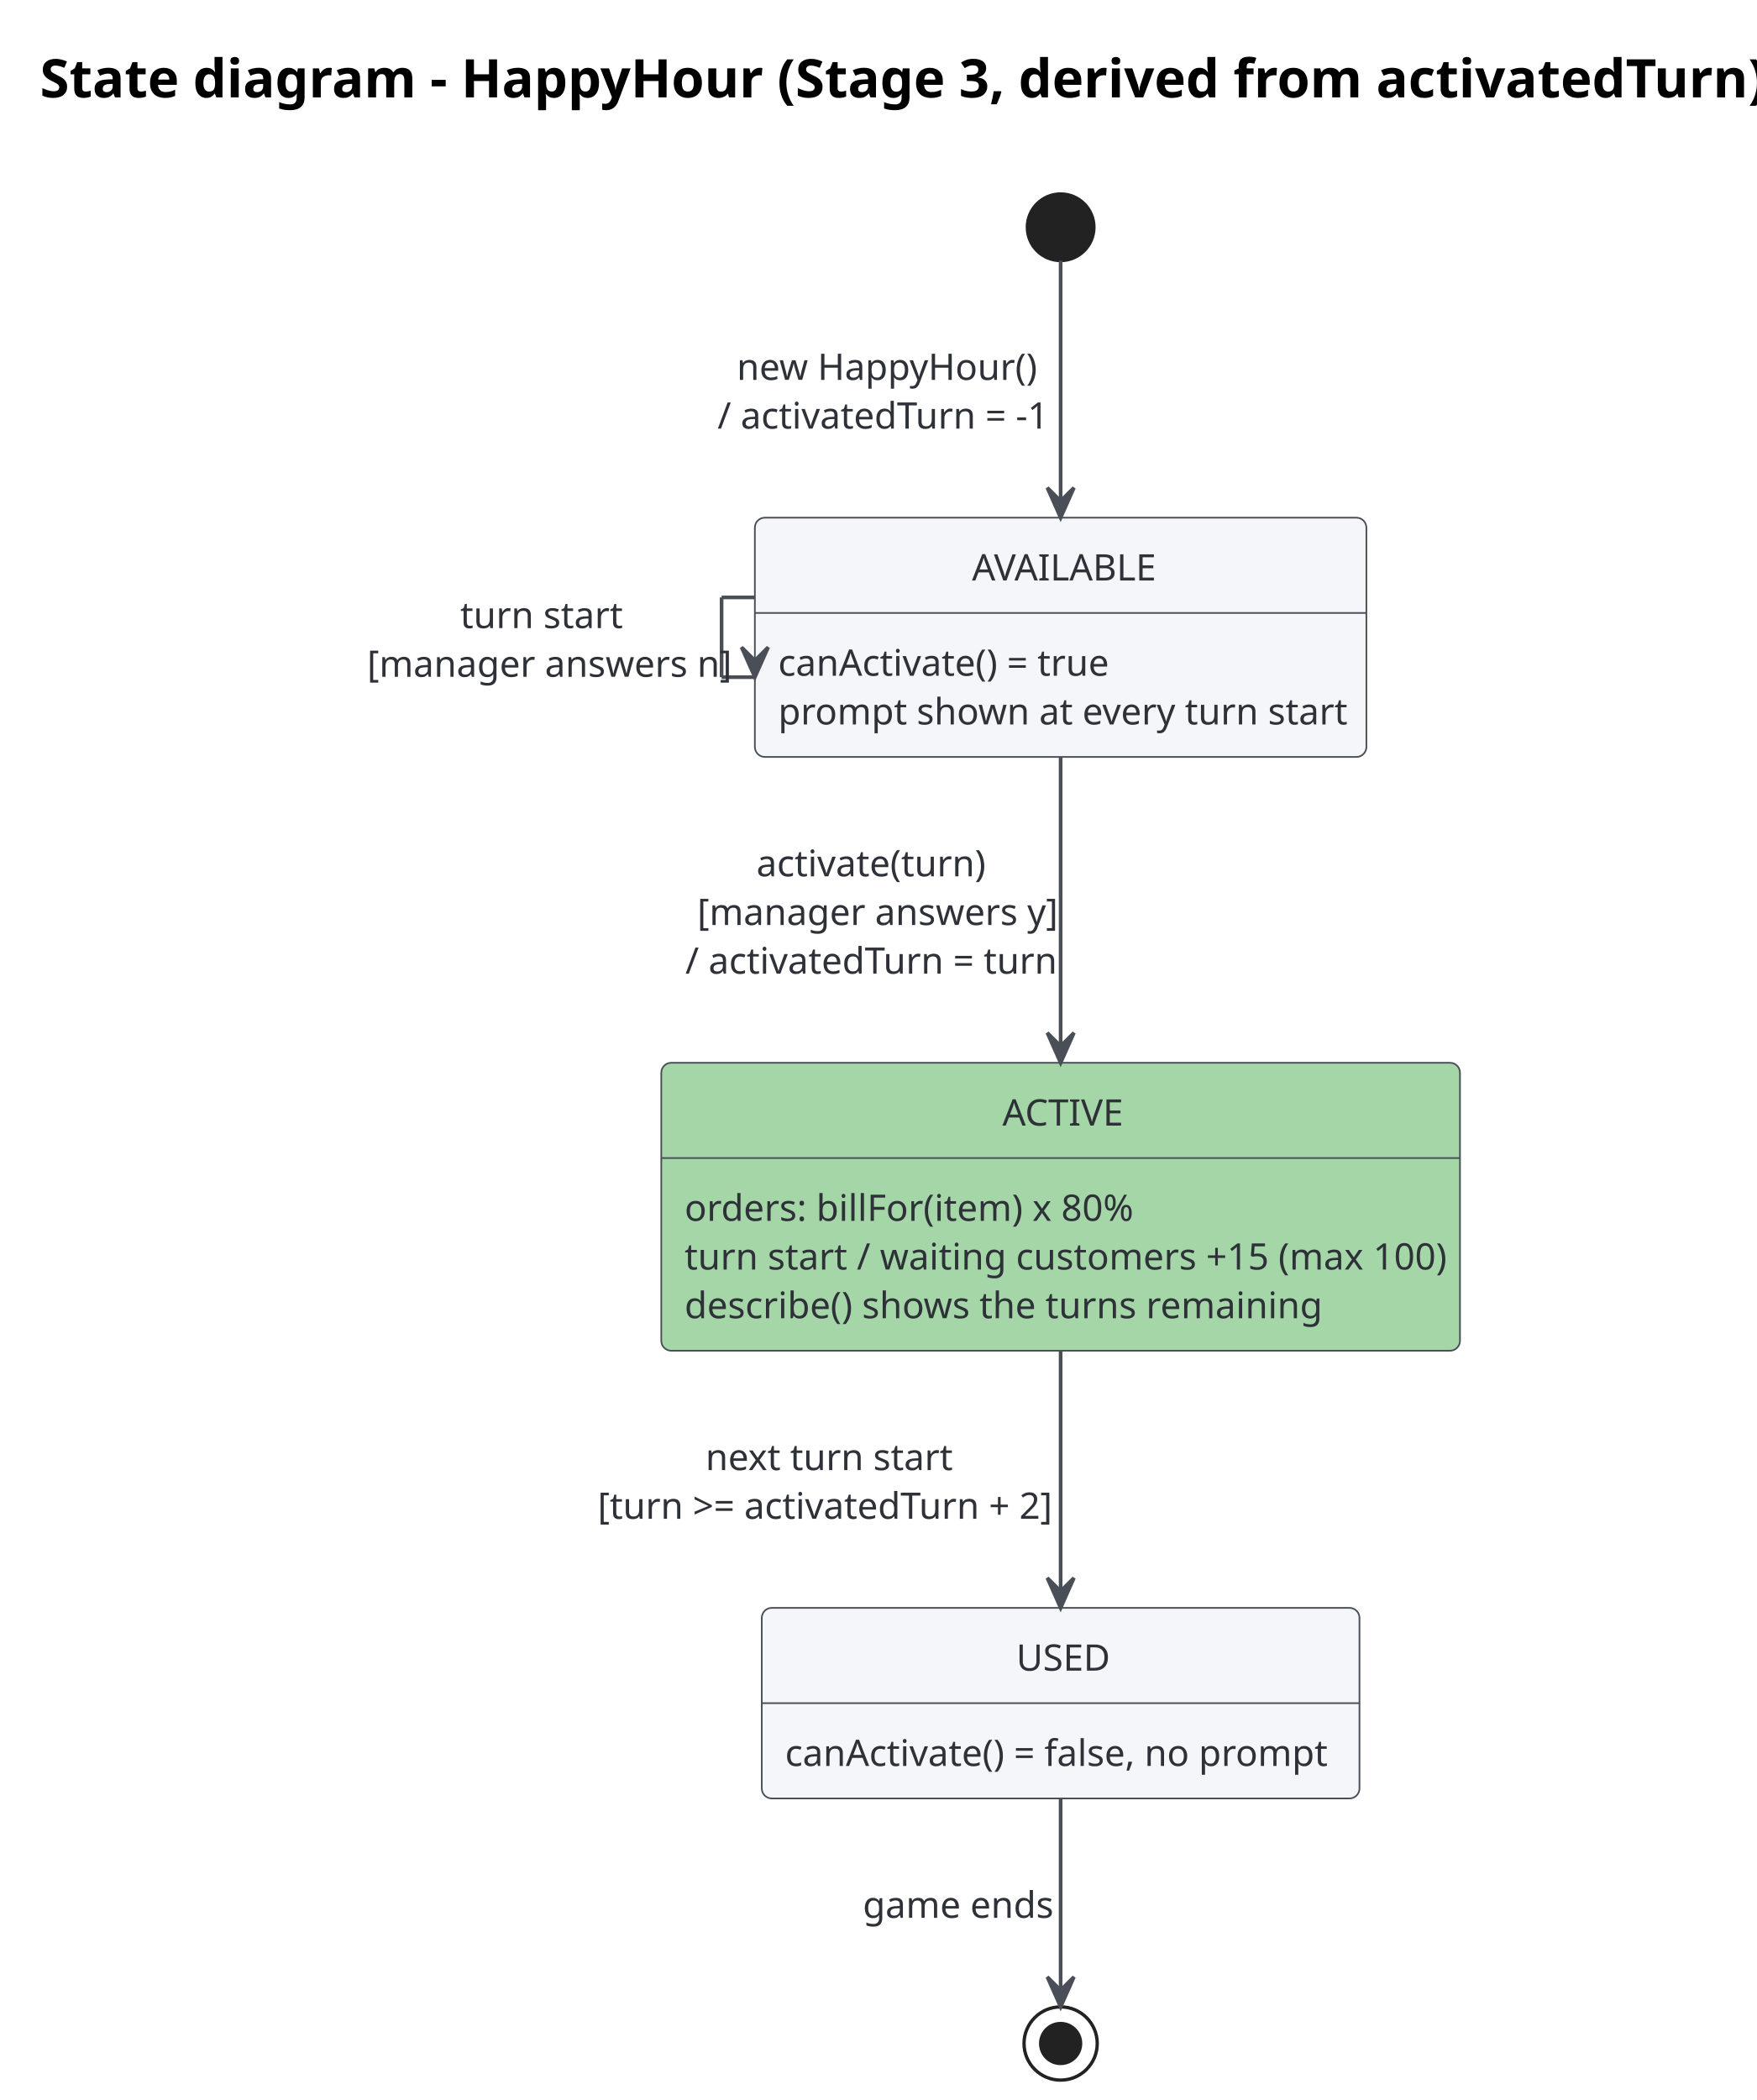
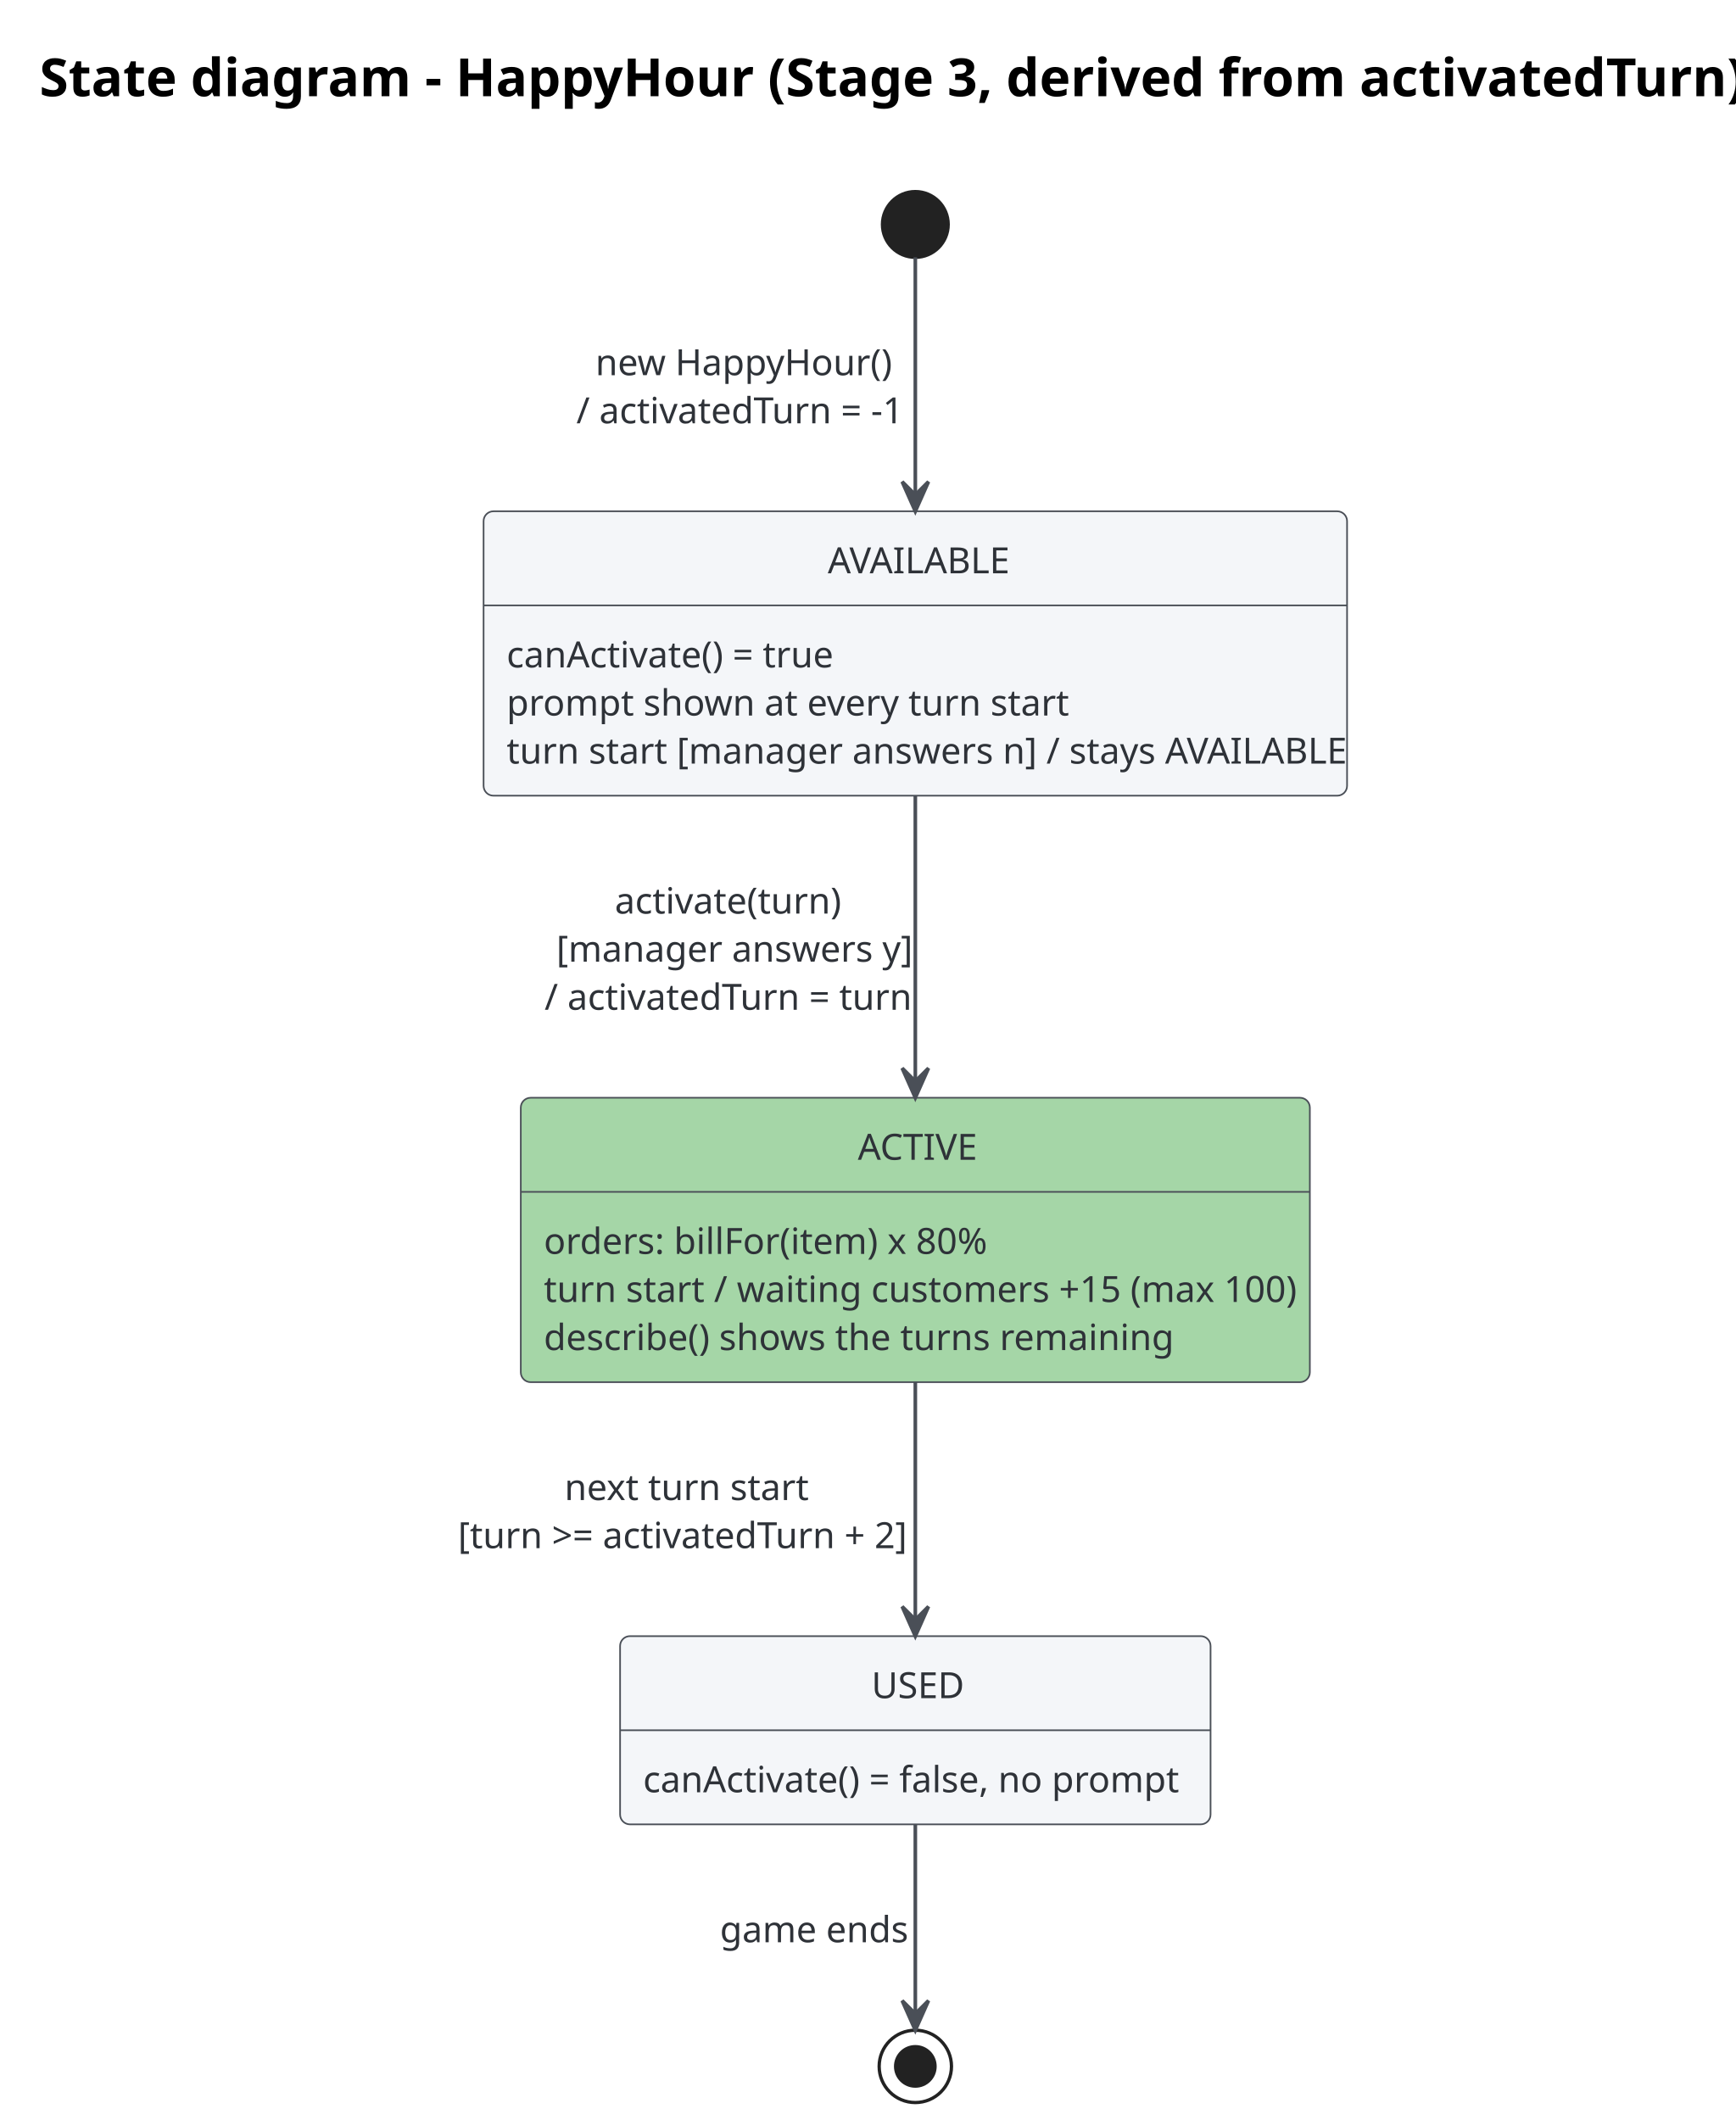
- <svg xmlns="http://www.w3.org/2000/svg" contentStyleType="text/css" data-diagram-type="STATE" height="723.021px" preserveAspectRatio="none" style="width:605px;height:723px;background:#FFFFFF;" version="1.1" viewBox="0 0 605 723" width="605px" zoomAndPan="magnify">
+ <svg xmlns="http://www.w3.org/2000/svg" contentStyleType="text/css" data-diagram-type="STATE" height="739.062px" preserveAspectRatio="none" style="width:605px;height:739px;background:#FFFFFF;" version="1.1" viewBox="0 0 605 739" width="605px" zoomAndPan="magnify">
  <defs />
  <g>
    <text fill="#000000" font-family="Segoe UI" font-size="18.333" font-weight="bold" lengthAdjust="spacing" textLength="568.423" x="13.75" y="33.533">State diagram - HappyHour (Stage 3, derived from activatedTurn)</text>
    <g id="AVAILABLE">
-       <rect fill="#F4F6F9" height="82.377" rx="3.438" ry="3.438" style="stroke:#4A4F57;stroke-width:0.573;" width="210.574" x="259.931" y="178.226" />
-       <line style="stroke:#4A4F57;stroke-width:0.573;" x1="259.931" x2="470.506" y1="211.032" y2="211.032" />
-       <text fill="#2E3238" font-family="Segoe UI" font-size="12.604" lengthAdjust="spacing" textLength="61.039" x="334.699" y="199.848">AVAILABLE</text>
-       <text fill="#2E3238" font-family="Segoe UI" font-size="12.604" lengthAdjust="spacing" textLength="109.468" x="267.952" y="232.655">canActivate() = true</text>
-       <text fill="#2E3238" font-family="Segoe UI" font-size="12.604" lengthAdjust="spacing" textLength="183.074" x="267.952" y="249.419">prompt shown at every turn start</text>
+       <rect fill="#F4F6F9" height="99.141" rx="3.438" ry="3.438" style="stroke:#4A4F57;stroke-width:0.573;" width="300.976" x="168.553" y="178.226" />
+       <line style="stroke:#4A4F57;stroke-width:0.573;" x1="168.553" x2="469.529" y1="211.032" y2="211.032" />
+       <text fill="#2E3238" font-family="Segoe UI" font-size="12.604" lengthAdjust="spacing" textLength="61.039" x="288.521" y="199.848">AVAILABLE</text>
+       <text fill="#2E3238" font-family="Segoe UI" font-size="12.604" lengthAdjust="spacing" textLength="109.468" x="176.574" y="232.655">canActivate() = true</text>
+       <text fill="#2E3238" font-family="Segoe UI" font-size="12.604" lengthAdjust="spacing" textLength="183.074" x="176.574" y="249.419">prompt shown at every turn start</text>
+       <text fill="#2E3238" font-family="Segoe UI" font-size="12.604" lengthAdjust="spacing" textLength="273.476" x="176.574" y="266.184">turn start [manager answers n] / stays AVAILABLE</text>
    </g>
    <g id="ACTIVE">
-       <rect fill="#A5D6A7" height="99.141" rx="3.438" ry="3.438" style="stroke:#4A4F57;stroke-width:0.573;" width="275.029" x="227.704" y="365.897" />
-       <line style="stroke:#4A4F57;stroke-width:0.573;" x1="227.704" x2="502.733" y1="398.703" y2="398.703" />
-       <text fill="#2E3238" font-family="Segoe UI" font-size="12.604" lengthAdjust="spacing" textLength="40.096" x="345.171" y="387.519">ACTIVE</text>
-       <text fill="#2E3238" font-family="Segoe UI" font-size="12.604" lengthAdjust="spacing" textLength="145.157" x="235.725" y="420.325">orders: billFor(item) x 80%</text>
-       <text fill="#2E3238" font-family="Segoe UI" font-size="12.604" lengthAdjust="spacing" textLength="247.529" x="235.725" y="437.089">turn start / waiting customers +15 (max 100)</text>
-       <text fill="#2E3238" font-family="Segoe UI" font-size="12.604" lengthAdjust="spacing" textLength="204.658" x="235.725" y="453.854">describe() shows the turns remaining</text>
+       <rect fill="#A5D6A7" height="99.141" rx="3.438" ry="3.438" style="stroke:#4A4F57;stroke-width:0.573;" width="275.029" x="181.526" y="382.661" />
+       <line style="stroke:#4A4F57;stroke-width:0.573;" x1="181.526" x2="456.555" y1="415.467" y2="415.467" />
+       <text fill="#2E3238" font-family="Segoe UI" font-size="12.604" lengthAdjust="spacing" textLength="40.096" x="298.993" y="404.283">ACTIVE</text>
+       <text fill="#2E3238" font-family="Segoe UI" font-size="12.604" lengthAdjust="spacing" textLength="145.157" x="189.547" y="437.089">orders: billFor(item) x 80%</text>
+       <text fill="#2E3238" font-family="Segoe UI" font-size="12.604" lengthAdjust="spacing" textLength="247.529" x="189.547" y="453.854">turn start / waiting customers +15 (max 100)</text>
+       <text fill="#2E3238" font-family="Segoe UI" font-size="12.604" lengthAdjust="spacing" textLength="204.658" x="189.547" y="470.619">describe() shows the turns remaining</text>
    </g>
    <g id="USED">
-       <rect fill="#F4F6F9" height="65.612" rx="3.438" ry="3.438" style="stroke:#4A4F57;stroke-width:0.573;" width="205.811" x="262.313" y="553.567" />
-       <line style="stroke:#4A4F57;stroke-width:0.573;" x1="262.313" x2="468.124" y1="586.374" y2="586.374" />
-       <text fill="#2E3238" font-family="Segoe UI" font-size="12.604" lengthAdjust="spacing" textLength="30.569" x="349.934" y="575.189">USED</text>
-       <text fill="#2E3238" font-family="Segoe UI" font-size="12.604" lengthAdjust="spacing" textLength="178.311" x="270.334" y="607.995">canActivate() = false, no prompt</text>
+       <rect fill="#F4F6F9" height="65.612" rx="3.438" ry="3.438" style="stroke:#4A4F57;stroke-width:0.573;" width="205.811" x="216.135" y="570.332" />
+       <line style="stroke:#4A4F57;stroke-width:0.573;" x1="216.135" x2="421.946" y1="603.138" y2="603.138" />
+       <text fill="#2E3238" font-family="Segoe UI" font-size="12.604" lengthAdjust="spacing" textLength="30.569" x="303.756" y="591.954">USED</text>
+       <text fill="#2E3238" font-family="Segoe UI" font-size="12.604" lengthAdjust="spacing" textLength="178.311" x="224.156" y="624.76">canActivate() = false, no prompt</text>
    </g>
-     <ellipse cx="365.219" cy="78.239" fill="#222222" rx="11.458" ry="11.458" style="stroke:#222222;stroke-width:1.146;" />
-     <ellipse cx="365.219" cy="703.548" fill="none" rx="12.604" ry="12.604" style="stroke:#222222;stroke-width:1.146;" />
-     <ellipse cx="365.219" cy="703.548" fill="#222222" rx="6.875" ry="6.875" style="stroke:#222222;stroke-width:1.146;" />
-     <line style="stroke:#4A4F57;stroke-width:1.26;" x1="365.219" x2="365.219" y1="89.697" y2="178.226" />
-     <polygon fill="#4A4F57" points="365.219,178.226,369.802,167.914,365.219,172.497,360.635,167.914,365.219,178.226" style="stroke:#4A4F57;stroke-width:1.26;" />
-     <text fill="#2E3238" font-family="Segoe UI" font-size="12.604" lengthAdjust="spacing" textLength="98.021" x="253.698" y="130.798">new HappyHour()</text>
-     <text fill="#2E3238" font-family="Segoe UI" font-size="12.604" lengthAdjust="spacing" textLength="111.271" x="247.072" y="147.563">/ activatedTurn = -1</text>
-     <line style="stroke:#4A4F57;stroke-width:1.26;" x1="259.931" x2="248.473" y1="205.685" y2="205.685" />
-     <line style="stroke:#4A4F57;stroke-width:1.26;" x1="248.473" x2="248.473" y1="205.685" y2="233.144" />
-     <line style="stroke:#4A4F57;stroke-width:1.26;" x1="248.473" x2="259.931" y1="233.144" y2="233.144" />
-     <polygon fill="#4A4F57" points="259.931,233.144,264.515,222.832,259.931,227.415,255.348,222.832,259.931,233.144" style="stroke:#4A4F57;stroke-width:1.26;" />
-     <text fill="#2E3238" font-family="Segoe UI" font-size="12.604" lengthAdjust="spacing" textLength="51.057" x="158.48" y="216.251">turn start</text>
-     <text fill="#2E3238" font-family="Segoe UI" font-size="12.604" lengthAdjust="spacing" textLength="115.179" x="126.419" y="233.016">[manager answers n]</text>
-     <line style="stroke:#4A4F57;stroke-width:1.26;" x1="365.219" x2="365.219" y1="260.603" y2="365.897" />
-     <polygon fill="#4A4F57" points="365.219,365.897,369.802,355.584,365.219,360.168,360.635,355.584,365.219,365.897" style="stroke:#4A4F57;stroke-width:1.26;" />
-     <text fill="#2E3238" font-family="Segoe UI" font-size="12.604" lengthAdjust="spacing" textLength="73.397" x="260.467" y="301.704">activate(turn)</text>
-     <text fill="#2E3238" font-family="Segoe UI" font-size="12.604" lengthAdjust="spacing" textLength="114.145" x="240.093" y="318.469">[manager answers y]</text>
-     <text fill="#2E3238" font-family="Segoe UI" font-size="12.604" lengthAdjust="spacing" textLength="122.355" x="235.988" y="335.233">/ activatedTurn = turn</text>
-     <line style="stroke:#4A4F57;stroke-width:1.26;" x1="365.219" x2="365.219" y1="465.038" y2="553.567" />
-     <polygon fill="#4A4F57" points="365.219,553.567,369.802,543.255,365.219,547.838,360.635,543.255,365.219,553.567" style="stroke:#4A4F57;stroke-width:1.26;" />
-     <text fill="#2E3238" font-family="Segoe UI" font-size="12.604" lengthAdjust="spacing" textLength="78.29" x="242.927" y="506.139">next turn start</text>
-     <text fill="#2E3238" font-family="Segoe UI" font-size="12.604" lengthAdjust="spacing" textLength="152.542" x="205.801" y="522.904">[turn &gt;= activatedTurn + 2]</text>
-     <line style="stroke:#4A4F57;stroke-width:1.26;" x1="365.219" x2="365.219" y1="619.18" y2="690.944" />
-     <polygon fill="#4A4F57" points="365.219,690.944,369.802,680.632,365.219,685.215,360.635,680.632,365.219,690.944" style="stroke:#4A4F57;stroke-width:1.26;" />
-     <text fill="#2E3238" font-family="Segoe UI" font-size="12.604" lengthAdjust="spacing" textLength="61.23" x="297.114" y="660.281">game ends</text>
+     <ellipse cx="319.041" cy="78.239" fill="#222222" rx="11.458" ry="11.458" style="stroke:#222222;stroke-width:1.146;" />
+     <ellipse cx="319.041" cy="720.313" fill="none" rx="12.604" ry="12.604" style="stroke:#222222;stroke-width:1.146;" />
+     <ellipse cx="319.041" cy="720.313" fill="#222222" rx="6.875" ry="6.875" style="stroke:#222222;stroke-width:1.146;" />
+     <line style="stroke:#4A4F57;stroke-width:1.26;" x1="319.041" x2="319.041" y1="89.697" y2="178.226" />
+     <polygon fill="#4A4F57" points="319.041,178.226,323.624,167.914,319.041,172.497,314.457,167.914,319.041,178.226" style="stroke:#4A4F57;stroke-width:1.26;" />
+     <text fill="#2E3238" font-family="Segoe UI" font-size="12.604" lengthAdjust="spacing" textLength="98.021" x="207.52" y="130.798">new HappyHour()</text>
+     <text fill="#2E3238" font-family="Segoe UI" font-size="12.604" lengthAdjust="spacing" textLength="111.271" x="200.895" y="147.563">/ activatedTurn = -1</text>
+     <line style="stroke:#4A4F57;stroke-width:1.26;" x1="319.041" x2="319.041" y1="277.368" y2="382.661" />
+     <polygon fill="#4A4F57" points="319.041,382.661,323.624,372.349,319.041,376.932,314.457,372.349,319.041,382.661" style="stroke:#4A4F57;stroke-width:1.26;" />
+     <text fill="#2E3238" font-family="Segoe UI" font-size="12.604" lengthAdjust="spacing" textLength="73.397" x="214.29" y="318.469">activate(turn)</text>
+     <text fill="#2E3238" font-family="Segoe UI" font-size="12.604" lengthAdjust="spacing" textLength="114.145" x="193.916" y="335.233">[manager answers y]</text>
+     <text fill="#2E3238" font-family="Segoe UI" font-size="12.604" lengthAdjust="spacing" textLength="122.355" x="189.81" y="351.998">/ activatedTurn = turn</text>
+     <line style="stroke:#4A4F57;stroke-width:1.26;" x1="319.041" x2="319.041" y1="481.803" y2="570.332" />
+     <polygon fill="#4A4F57" points="319.041,570.332,323.624,560.019,319.041,564.603,314.457,560.019,319.041,570.332" style="stroke:#4A4F57;stroke-width:1.26;" />
+     <text fill="#2E3238" font-family="Segoe UI" font-size="12.604" lengthAdjust="spacing" textLength="78.29" x="196.75" y="522.904">next turn start</text>
+     <text fill="#2E3238" font-family="Segoe UI" font-size="12.604" lengthAdjust="spacing" textLength="152.542" x="159.623" y="539.668">[turn &gt;= activatedTurn + 2]</text>
+     <line style="stroke:#4A4F57;stroke-width:1.26;" x1="319.041" x2="319.041" y1="635.944" y2="707.709" />
+     <polygon fill="#4A4F57" points="319.041,707.709,323.624,697.396,319.041,701.98,314.457,697.396,319.041,707.709" style="stroke:#4A4F57;stroke-width:1.26;" />
+     <text fill="#2E3238" font-family="Segoe UI" font-size="12.604" lengthAdjust="spacing" textLength="61.23" x="250.936" y="677.045">game ends</text>
  </g>
</svg>
